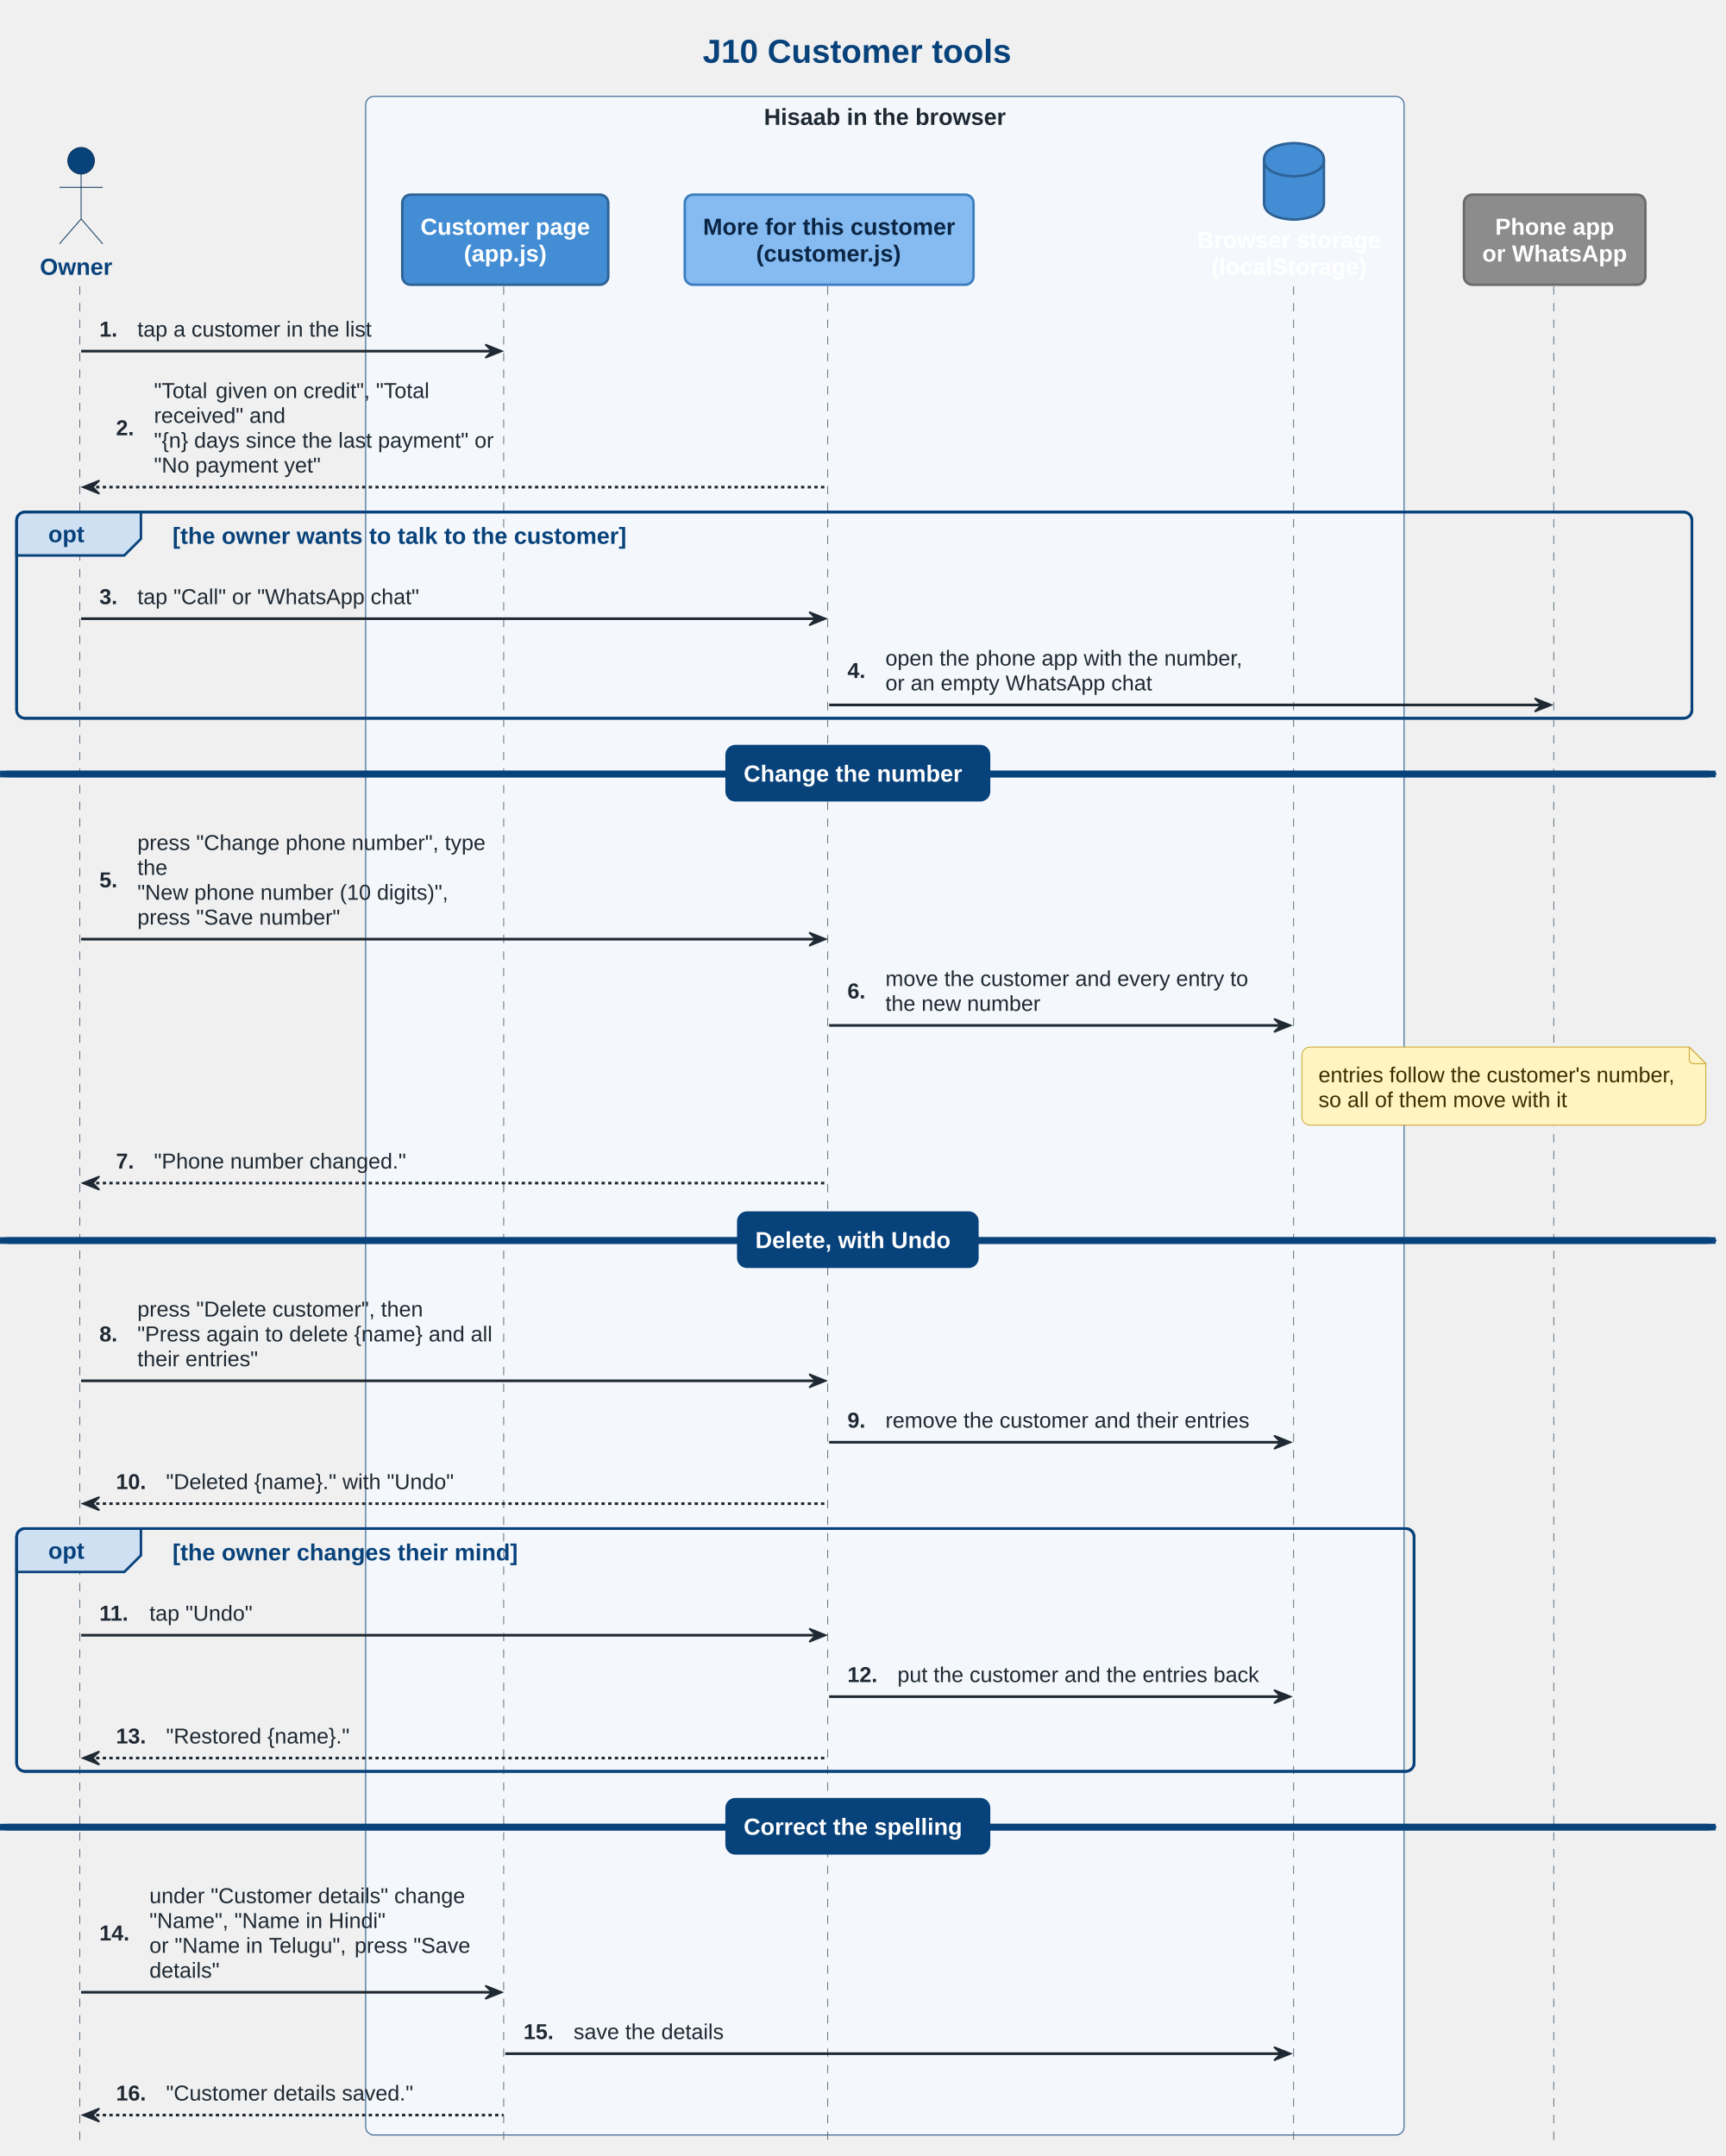
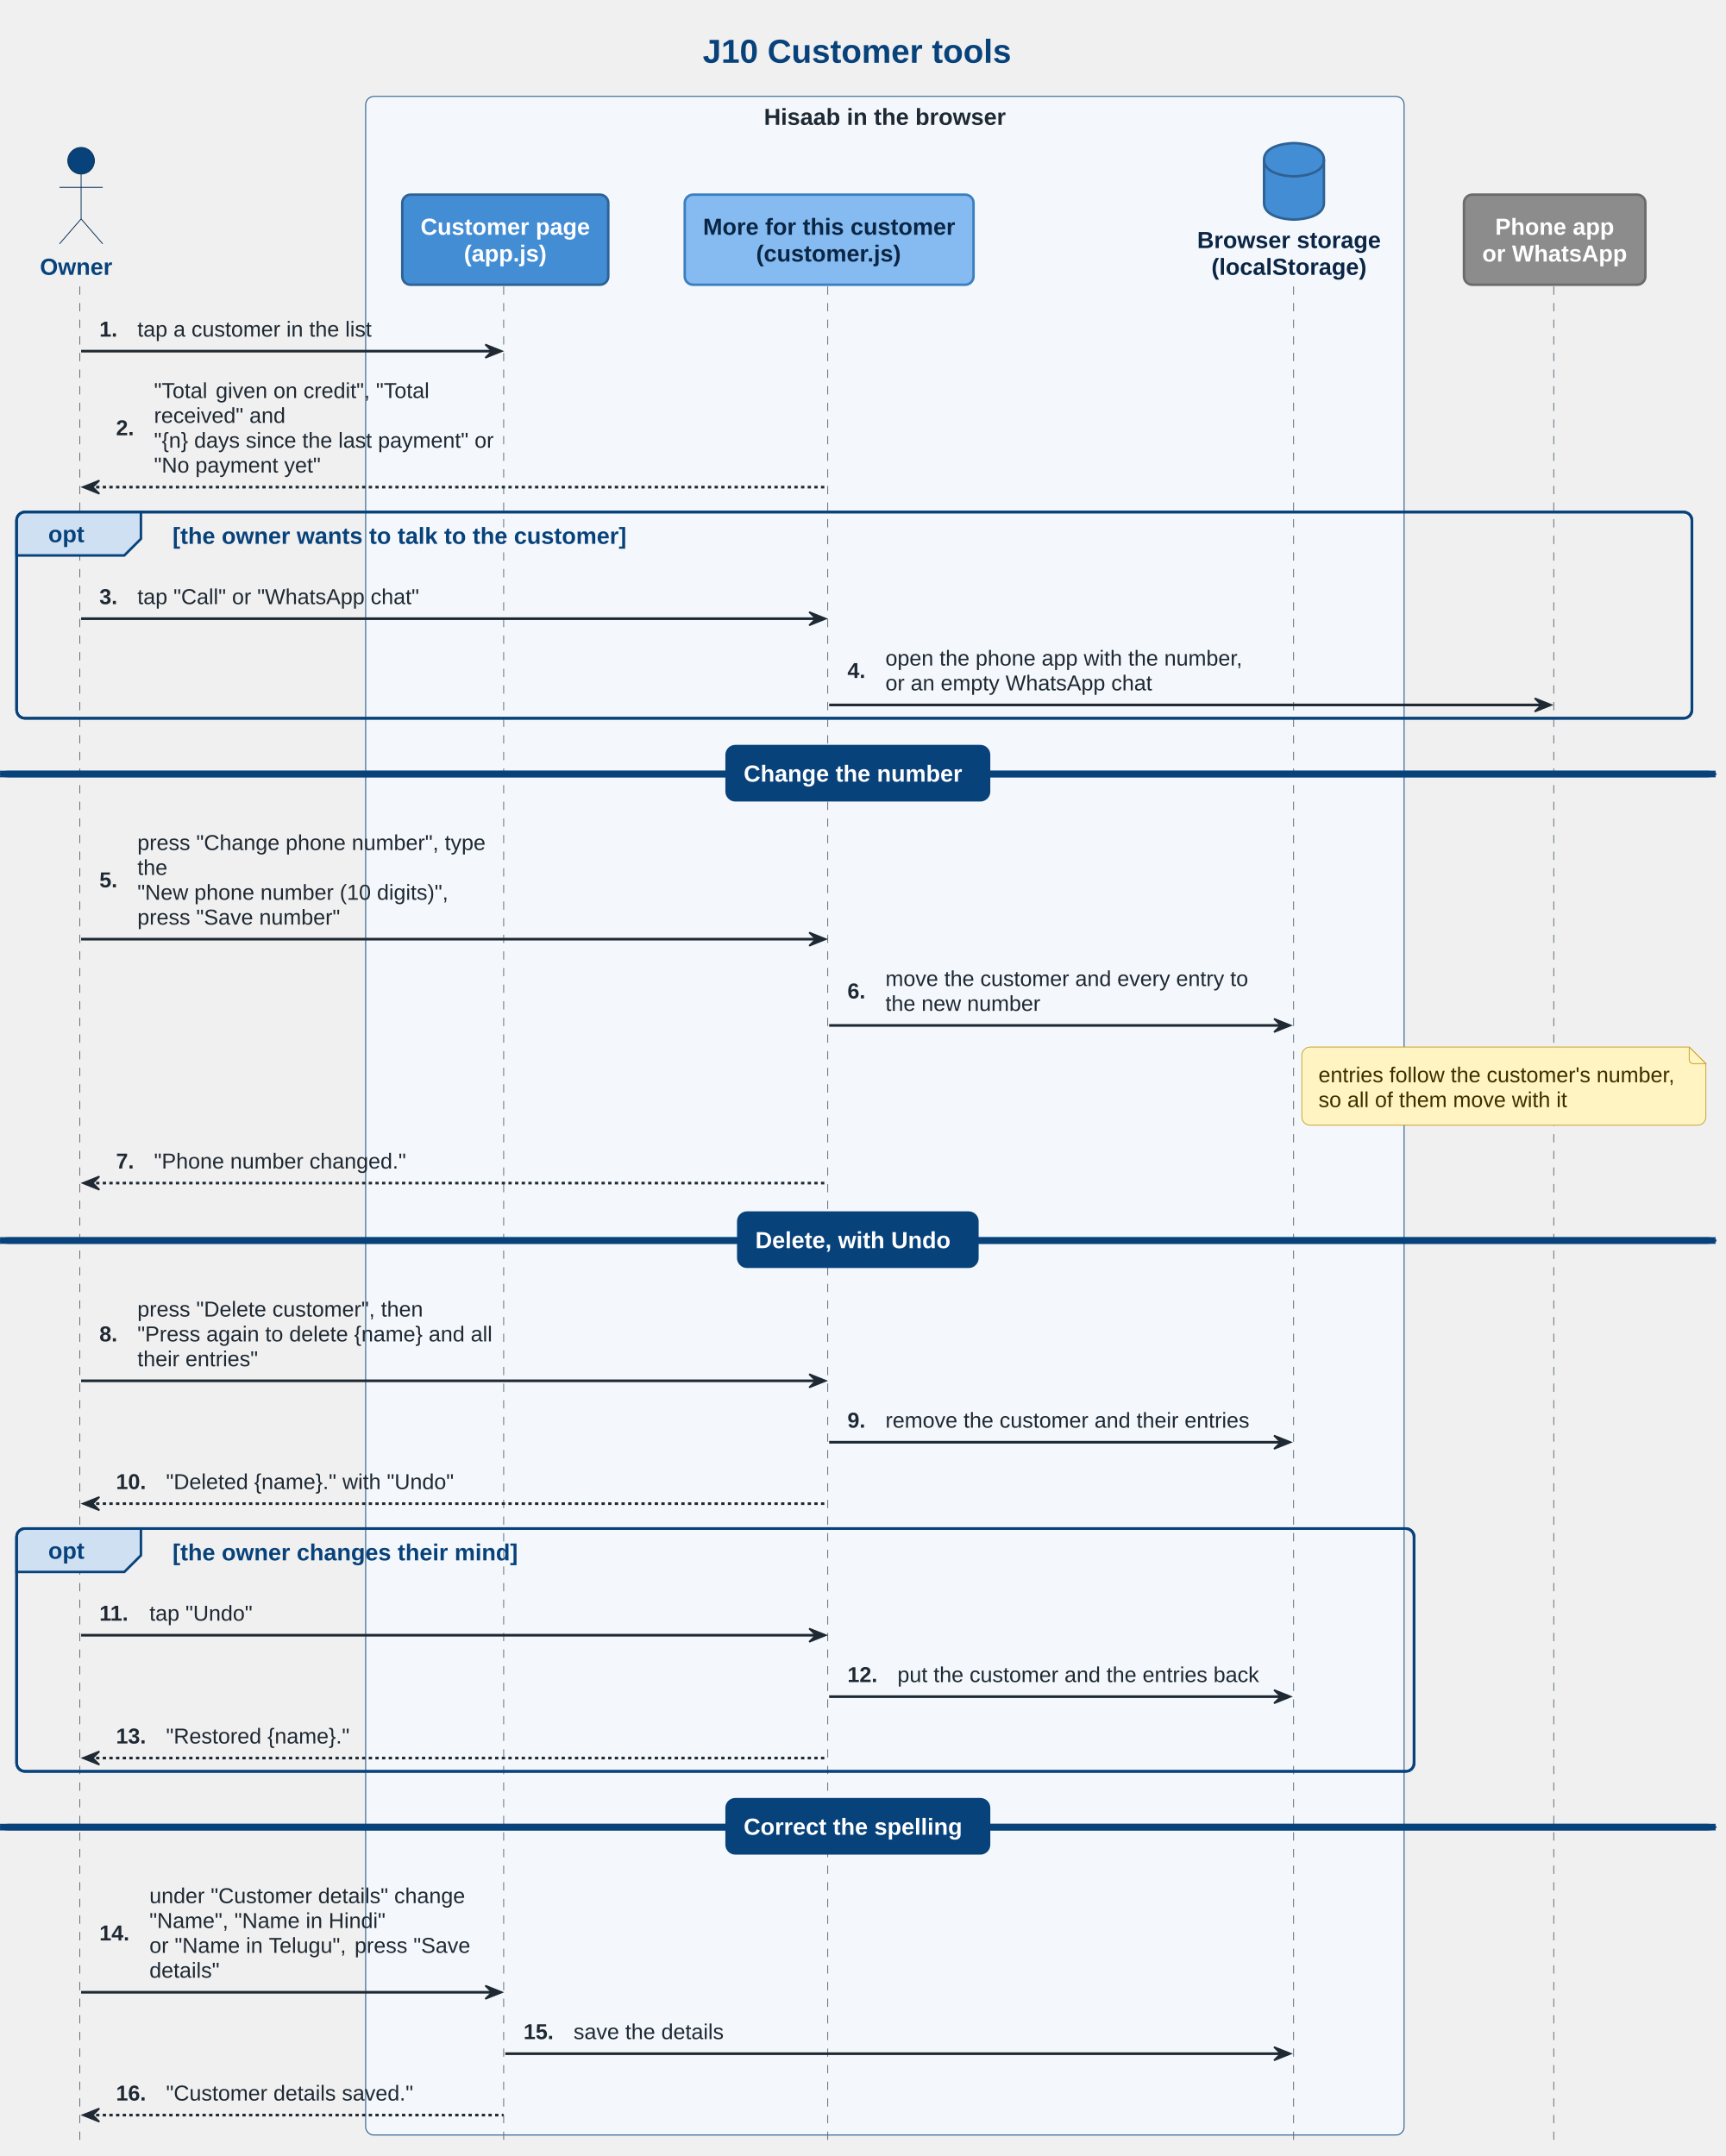
<svg xmlns="http://www.w3.org/2000/svg" contentStyleType="text/css" height="1297px" preserveAspectRatio="none" style="width:1038px;height:1297px;background:#FFFFFF;" version="1.1" viewBox="0 0 1038 1297" width="1038px" zoomAndPan="magnify">
  <defs />
  <g>
    <text fill="#08427B" font-family="Arial" font-size="20" font-weight="bold" lengthAdjust="spacing" textLength="185.606" x="422.65" y="37.76">J10 Customer tools</text>
    <rect fill="#F4F8FC" height="1226.397" rx="5" ry="5" style="stroke:#08427B;stroke-width:0.5;" width="624.583" x="219.938" y="57.998" />
    <text fill="#1F2933" font-family="Arial" font-size="14" font-weight="bold" lengthAdjust="spacing" textLength="145.482" x="459.488" y="75.13">Hisaab in the browser</text>
    <rect fill="none" height="124.043" rx="5" ry="5" style="stroke:#08427B;stroke-width:1.6;" width="1007.625" x="10" y="308.038" />
    <rect fill="none" height="146.043" rx="5" ry="5" style="stroke:#08427B;stroke-width:1.6;" width="840.521" x="10" y="919.561" />
    <line style="stroke:#5B6B7A;stroke-width:0.5;stroke-dasharray:5.0,5.0;" x1="48" x2="48" y1="172.294" y2="1290.395" />
    <line style="stroke:#5B6B7A;stroke-width:0.5;stroke-dasharray:5.0,5.0;" x1="302.938" x2="302.938" y1="172.294" y2="1290.395" />
    <line style="stroke:#5B6B7A;stroke-width:0.5;stroke-dasharray:5.0,5.0;" x1="497.848" x2="497.848" y1="172.294" y2="1290.395" />
    <line style="stroke:#5B6B7A;stroke-width:0.5;stroke-dasharray:5.0,5.0;" x1="778.039" x2="778.039" y1="172.294" y2="1290.395" />
    <line style="stroke:#5B6B7A;stroke-width:0.5;stroke-dasharray:5.0,5.0;" x1="934.521" x2="934.521" y1="172.294" y2="1290.395" />
    <text fill="#08427B" font-family="Arial" font-size="14" font-weight="bold" lengthAdjust="spacing" textLength="43.565" x="24" y="165.327">Owner</text>
    <ellipse cx="48.783" cy="96.695" fill="#08427B" rx="8" ry="8" style="stroke:#052E56;stroke-width:0.5;" />
    <path d="M48.783,104.695 L48.783,131.695 M35.783,112.695 L61.783,112.695 M48.783,131.695 L35.783,146.695 M48.783,131.695 L61.783,146.695 " fill="none" style="stroke:#052E56;stroke-width:0.5;" />
    <rect fill="#438DD5" height="54.197" rx="5" ry="5" style="stroke:#2E6295;stroke-width:1.5;" width="123.91" x="241.938" y="117.097" />
    <text fill="#FFFFFF" font-family="Arial" font-size="14" font-weight="bold" lengthAdjust="spacing" textLength="101.91" x="252.938" y="141.228">Customer page</text>
    <text fill="#FFFFFF" font-family="Arial" font-size="14" font-weight="bold" lengthAdjust="spacing" textLength="49.779" x="279.003" y="157.327">(app.js)</text>
    <rect fill="#85BBF0" height="54.197" rx="5" ry="5" style="stroke:#3C7FC0;stroke-width:1.5;" width="173.69" x="411.848" y="117.097" />
    <text fill="#0B2545" font-family="Arial" font-size="14" font-weight="bold" lengthAdjust="spacing" textLength="151.69" x="422.848" y="141.228">More for this customer</text>
    <text fill="#0B2545" font-family="Arial" font-size="14" font-weight="bold" lengthAdjust="spacing" textLength="87.91" x="454.738" y="157.327">(customer.js)</text>
-     <text fill="#FFFFFF" font-family="Arial" font-size="14" font-weight="bold" lengthAdjust="spacing" textLength="110.482" x="720.039" y="149.228">Browser storage</text>
-     <text fill="#FFFFFF" font-family="Arial" font-size="14" font-weight="bold" lengthAdjust="spacing" textLength="93.352" x="728.604" y="165.327">(localStorage)</text>
+     <text fill="#0B2545" font-family="Arial" font-size="14" font-weight="bold" lengthAdjust="spacing" textLength="110.482" x="720.039" y="149.228">Browser storage</text>
+     <text fill="#0B2545" font-family="Arial" font-size="14" font-weight="bold" lengthAdjust="spacing" textLength="93.352" x="728.604" y="165.327">(localStorage)</text>
    <path d="M760.28,96.097 C760.28,86.097 778.28,86.097 778.28,86.097 C778.28,86.097 796.28,86.097 796.28,96.097 L796.28,122.097 C796.28,132.097 778.28,132.097 778.28,132.097 C778.28,132.097 760.28,132.097 760.28,122.097 L760.28,96.097 " fill="#438DD5" style="stroke:#2E6295;stroke-width:1.5;" />
    <path d="M760.28,96.097 C760.28,106.097 778.28,106.097 778.28,106.097 C778.28,106.097 796.28,106.097 796.28,96.097 " fill="none" style="stroke:#2E6295;stroke-width:1.5;" />
    <rect fill="#8C8C8C" height="54.197" rx="5" ry="5" style="stroke:#6B6B6B;stroke-width:1.5;" width="109.103" x="880.521" y="117.097" />
    <text fill="#FFFFFF" font-family="Arial" font-size="14" font-weight="bold" lengthAdjust="spacing" textLength="71.559" x="899.293" y="141.228">Phone app</text>
    <text fill="#FFFFFF" font-family="Arial" font-size="14" font-weight="bold" lengthAdjust="spacing" textLength="87.103" x="891.521" y="157.327">or WhatsApp</text>
    <polygon fill="#1F2933" points="291.893,207.243,301.893,211.243,291.893,215.243,295.893,211.243" style="stroke:#1F2933;stroke-width:1.0;" />
    <line style="stroke:#1F2933;stroke-width:1.6;" x1="48.783" x2="297.893" y1="211.243" y2="211.243" />
    <text fill="#1F2933" font-family="Arial" font-size="13" font-weight="bold" lengthAdjust="spacing" textLength="10.842" x="59.783" y="202.488">1.</text>
    <text fill="#1F2933" font-family="Arial" font-size="13" lengthAdjust="spacing" textLength="18.072" x="82.624" y="202.488">tap</text>
    <text fill="#1F2933" font-family="Arial" font-size="13" lengthAdjust="spacing" textLength="3.612" x="100.696" y="202.488"> </text>
    <text fill="#1F2933" font-family="Arial" font-size="13" lengthAdjust="spacing" textLength="7.23" x="104.308" y="202.488">a</text>
    <text fill="#1F2933" font-family="Arial" font-size="13" lengthAdjust="spacing" textLength="3.612" x="111.538" y="202.488"> </text>
    <text fill="#1F2933" font-family="Arial" font-size="13" lengthAdjust="spacing" textLength="53.46" x="115.15" y="202.488">customer</text>
    <text fill="#1F2933" font-family="Arial" font-size="13" lengthAdjust="spacing" textLength="3.612" x="168.61" y="202.488"> </text>
    <text fill="#1F2933" font-family="Arial" font-size="13" lengthAdjust="spacing" textLength="10.118" x="172.222" y="202.488">in</text>
    <text fill="#1F2933" font-family="Arial" font-size="13" lengthAdjust="spacing" textLength="3.612" x="182.34" y="202.488"> </text>
    <text fill="#1F2933" font-family="Arial" font-size="13" lengthAdjust="spacing" textLength="18.072" x="185.952" y="202.488">the</text>
    <text fill="#1F2933" font-family="Arial" font-size="13" lengthAdjust="spacing" textLength="3.612" x="204.023" y="202.488"> </text>
    <text fill="#1F2933" font-family="Arial" font-size="13" lengthAdjust="spacing" textLength="15.888" x="207.635" y="202.488">list</text>
    <polygon fill="#1F2933" points="59.783,289.038,49.783,293.038,59.783,297.038,55.783,293.038" style="stroke:#1F2933;stroke-width:1.0;" />
    <line style="stroke:#1F2933;stroke-width:1.6;stroke-dasharray:2.0,2.0;" x1="53.783" x2="497.693" y1="293.038" y2="293.038" />
    <text fill="#1F2933" font-family="Arial" font-size="13" font-weight="bold" lengthAdjust="spacing" textLength="10.842" x="69.783" y="261.86">2.</text>
    <text fill="#1F2933" font-family="Arial" font-size="13" lengthAdjust="spacing" textLength="33.516" x="92.624" y="239.436">"Total</text>
    <text fill="#1F2933" font-family="Arial" font-size="13" lengthAdjust="spacing" textLength="3.612" x="126.14" y="239.436"> </text>
    <text fill="#1F2933" font-family="Arial" font-size="13" lengthAdjust="spacing" textLength="31.078" x="129.752" y="239.436">given</text>
    <text fill="#1F2933" font-family="Arial" font-size="13" lengthAdjust="spacing" textLength="3.612" x="160.83" y="239.436"> </text>
    <text fill="#1F2933" font-family="Arial" font-size="13" lengthAdjust="spacing" textLength="14.46" x="164.442" y="239.436">on</text>
    <text fill="#1F2933" font-family="Arial" font-size="13" lengthAdjust="spacing" textLength="3.612" x="178.902" y="239.436"> </text>
    <text fill="#1F2933" font-family="Arial" font-size="13" lengthAdjust="spacing" textLength="40.016" x="182.514" y="239.436">credit",</text>
    <text fill="#1F2933" font-family="Arial" font-size="13" lengthAdjust="spacing" textLength="3.612" x="222.529" y="239.436"> </text>
    <text fill="#1F2933" font-family="Arial" font-size="13" lengthAdjust="spacing" textLength="33.516" x="226.141" y="239.436">"Total</text>
    <text fill="#1F2933" font-family="Arial" font-size="13" lengthAdjust="spacing" textLength="53.752" x="92.624" y="254.385">received"</text>
    <text fill="#1F2933" font-family="Arial" font-size="13" lengthAdjust="spacing" textLength="3.612" x="146.376" y="254.385"> </text>
    <text fill="#1F2933" font-family="Arial" font-size="13" lengthAdjust="spacing" textLength="21.69" x="149.988" y="254.385">and</text>
    <text fill="#1F2933" font-family="Arial" font-size="13" lengthAdjust="spacing" textLength="20.528" x="92.624" y="269.334">"{n}</text>
    <text fill="#1F2933" font-family="Arial" font-size="13" lengthAdjust="spacing" textLength="3.612" x="113.153" y="269.334"> </text>
    <text fill="#1F2933" font-family="Arial" font-size="13" lengthAdjust="spacing" textLength="27.46" x="116.765" y="269.334">days</text>
    <text fill="#1F2933" font-family="Arial" font-size="13" lengthAdjust="spacing" textLength="3.612" x="144.225" y="269.334"> </text>
    <text fill="#1F2933" font-family="Arial" font-size="13" lengthAdjust="spacing" textLength="30.348" x="147.836" y="269.334">since</text>
    <text fill="#1F2933" font-family="Arial" font-size="13" lengthAdjust="spacing" textLength="3.612" x="178.185" y="269.334"> </text>
    <text fill="#1F2933" font-family="Arial" font-size="13" lengthAdjust="spacing" textLength="18.072" x="181.796" y="269.334">the</text>
    <text fill="#1F2933" font-family="Arial" font-size="13" lengthAdjust="spacing" textLength="3.612" x="199.868" y="269.334"> </text>
    <text fill="#1F2933" font-family="Arial" font-size="13" lengthAdjust="spacing" textLength="20.23" x="203.48" y="269.334">last</text>
    <text fill="#1F2933" font-family="Arial" font-size="13" lengthAdjust="spacing" textLength="3.612" x="223.71" y="269.334"> </text>
    <text fill="#1F2933" font-family="Arial" font-size="13" lengthAdjust="spacing" textLength="54.476" x="227.322" y="269.334">payment"</text>
    <text fill="#1F2933" font-family="Arial" font-size="13" lengthAdjust="spacing" textLength="3.612" x="281.797" y="269.334"> </text>
    <text fill="#1F2933" font-family="Arial" font-size="13" lengthAdjust="spacing" textLength="11.559" x="285.409" y="269.334">or</text>
    <text fill="#1F2933" font-family="Arial" font-size="13" lengthAdjust="spacing" textLength="21.233" x="92.624" y="284.283">"No</text>
    <text fill="#1F2933" font-family="Arial" font-size="13" lengthAdjust="spacing" textLength="3.612" x="113.857" y="284.283"> </text>
    <text fill="#1F2933" font-family="Arial" font-size="13" lengthAdjust="spacing" textLength="49.861" x="117.469" y="284.283">payment</text>
    <text fill="#1F2933" font-family="Arial" font-size="13" lengthAdjust="spacing" textLength="3.612" x="167.33" y="284.283"> </text>
    <text fill="#1F2933" font-family="Arial" font-size="13" lengthAdjust="spacing" textLength="21.956" x="170.942" y="284.283">yet"</text>
    <path d="M15,308.038 L84.766,308.038 L84.766,324.136 L74.766,334.136 L10,334.136 L10,313.038 A5,5 0 0 1 15,308.038 " fill="#CFE0F3" style="stroke:#08427B;stroke-width:1.5;" />
    <rect fill="none" height="124.043" rx="5" ry="5" style="stroke:#08427B;stroke-width:1.6;" width="1007.625" x="10" y="308.038" />
    <text fill="#08427B" font-family="Arial" font-size="14" font-weight="bold" lengthAdjust="spacing" textLength="21.766" x="29" y="326.169">opt</text>
    <text fill="#08427B" font-family="Arial" font-size="14" font-weight="bold" lengthAdjust="spacing" textLength="273.027" x="103.766" y="327.169">[the owner wants to talk to the customer]</text>
    <polygon fill="#1F2933" points="486.693,368.184,496.693,372.184,486.693,376.184,490.693,372.184" style="stroke:#1F2933;stroke-width:1.0;" />
    <line style="stroke:#1F2933;stroke-width:1.6;" x1="48.783" x2="492.693" y1="372.184" y2="372.184" />
    <text fill="#1F2933" font-family="Arial" font-size="13" font-weight="bold" lengthAdjust="spacing" textLength="10.842" x="59.783" y="363.429">3.</text>
    <text fill="#1F2933" font-family="Arial" font-size="13" lengthAdjust="spacing" textLength="18.072" x="82.624" y="363.429">tap</text>
    <text fill="#1F2933" font-family="Arial" font-size="13" lengthAdjust="spacing" textLength="3.612" x="100.696" y="363.429"> </text>
    <text fill="#1F2933" font-family="Arial" font-size="13" lengthAdjust="spacing" textLength="31.624" x="104.308" y="363.429">"Call"</text>
    <text fill="#1F2933" font-family="Arial" font-size="13" lengthAdjust="spacing" textLength="3.612" x="135.932" y="363.429"> </text>
    <text fill="#1F2933" font-family="Arial" font-size="13" lengthAdjust="spacing" textLength="11.559" x="139.544" y="363.429">or</text>
    <text fill="#1F2933" font-family="Arial" font-size="13" lengthAdjust="spacing" textLength="3.612" x="151.103" y="363.429"> </text>
    <text fill="#1F2933" font-family="Arial" font-size="13" lengthAdjust="spacing" textLength="64.587" x="154.715" y="363.429">"WhatsApp</text>
    <text fill="#1F2933" font-family="Arial" font-size="13" lengthAdjust="spacing" textLength="3.612" x="219.302" y="363.429"> </text>
    <text fill="#1F2933" font-family="Arial" font-size="13" lengthAdjust="spacing" textLength="29.186" x="222.914" y="363.429">chat"</text>
    <polygon fill="#1F2933" points="923.073,420.081,933.073,424.081,923.073,428.081,927.073,424.081" style="stroke:#1F2933;stroke-width:1.0;" />
    <line style="stroke:#1F2933;stroke-width:1.6;" x1="498.693" x2="929.073" y1="424.081" y2="424.081" />
    <text fill="#1F2933" font-family="Arial" font-size="13" font-weight="bold" lengthAdjust="spacing" textLength="10.842" x="509.693" y="407.852">4.</text>
    <text fill="#1F2933" font-family="Arial" font-size="13" lengthAdjust="spacing" textLength="28.92" x="532.535" y="400.377">open</text>
    <text fill="#1F2933" font-family="Arial" font-size="13" lengthAdjust="spacing" textLength="3.612" x="561.455" y="400.377"> </text>
    <text fill="#1F2933" font-family="Arial" font-size="13" lengthAdjust="spacing" textLength="18.072" x="565.066" y="400.377">the</text>
    <text fill="#1F2933" font-family="Arial" font-size="13" lengthAdjust="spacing" textLength="3.612" x="583.138" y="400.377"> </text>
    <text fill="#1F2933" font-family="Arial" font-size="13" lengthAdjust="spacing" textLength="36.15" x="586.75" y="400.377">phone</text>
    <text fill="#1F2933" font-family="Arial" font-size="13" lengthAdjust="spacing" textLength="3.612" x="622.9" y="400.377"> </text>
    <text fill="#1F2933" font-family="Arial" font-size="13" lengthAdjust="spacing" textLength="21.69" x="626.512" y="400.377">app</text>
    <text fill="#1F2933" font-family="Arial" font-size="13" lengthAdjust="spacing" textLength="3.612" x="648.202" y="400.377"> </text>
    <text fill="#1F2933" font-family="Arial" font-size="13" lengthAdjust="spacing" textLength="23.118" x="651.813" y="400.377">with</text>
    <text fill="#1F2933" font-family="Arial" font-size="13" lengthAdjust="spacing" textLength="3.612" x="674.932" y="400.377"> </text>
    <text fill="#1F2933" font-family="Arial" font-size="13" lengthAdjust="spacing" textLength="18.072" x="678.543" y="400.377">the</text>
    <text fill="#1F2933" font-family="Arial" font-size="13" lengthAdjust="spacing" textLength="3.612" x="696.615" y="400.377"> </text>
    <text fill="#1F2933" font-family="Arial" font-size="13" lengthAdjust="spacing" textLength="47.69" x="700.227" y="400.377">number,</text>
    <text fill="#1F2933" font-family="Arial" font-size="13" lengthAdjust="spacing" textLength="11.559" x="532.535" y="415.326">or</text>
    <text fill="#1F2933" font-family="Arial" font-size="13" lengthAdjust="spacing" textLength="3.612" x="544.094" y="415.326"> </text>
    <text fill="#1F2933" font-family="Arial" font-size="13" lengthAdjust="spacing" textLength="14.46" x="547.706" y="415.326">an</text>
    <text fill="#1F2933" font-family="Arial" font-size="13" lengthAdjust="spacing" textLength="3.612" x="562.165" y="415.326"> </text>
    <text fill="#1F2933" font-family="Arial" font-size="13" lengthAdjust="spacing" textLength="35.401" x="565.777" y="415.326">empty</text>
    <text fill="#1F2933" font-family="Arial" font-size="13" lengthAdjust="spacing" textLength="3.612" x="601.178" y="415.326"> </text>
    <text fill="#1F2933" font-family="Arial" font-size="13" lengthAdjust="spacing" textLength="59.973" x="604.79" y="415.326">WhatsApp</text>
    <text fill="#1F2933" font-family="Arial" font-size="13" lengthAdjust="spacing" textLength="3.612" x="664.763" y="415.326"> </text>
    <text fill="#1F2933" font-family="Arial" font-size="13" lengthAdjust="spacing" textLength="24.572" x="668.375" y="415.326">chat</text>
    <rect fill="#08427B" height="3" rx="5" ry="5" style="stroke:#08427B;stroke-width:1.0;" width="1031.906" x="0" y="464.13" />
    <line style="stroke:#08427B;stroke-width:1.0;" x1="0" x2="1031.906" y1="464.13" y2="464.13" />
    <line style="stroke:#08427B;stroke-width:1.0;" x1="0" x2="1031.906" y1="467.13" y2="467.13" />
    <rect fill="#08427B" height="32.099" rx="5" ry="5" style="stroke:#08427B;stroke-width:2.0;" width="157.345" x="437.281" y="449.081" />
    <text fill="#FFFFFF" font-family="Arial" font-size="14" font-weight="bold" lengthAdjust="spacing" textLength="131.455" x="447.281" y="470.213">Change the number</text>
    <polygon fill="#1F2933" points="486.693,560.975,496.693,564.975,486.693,568.975,490.693,564.975" style="stroke:#1F2933;stroke-width:1.0;" />
    <line style="stroke:#1F2933;stroke-width:1.6;" x1="48.783" x2="492.693" y1="564.975" y2="564.975" />
    <text fill="#1F2933" font-family="Arial" font-size="13" font-weight="bold" lengthAdjust="spacing" textLength="10.842" x="59.783" y="533.797">5.</text>
    <text fill="#1F2933" font-family="Arial" font-size="13" lengthAdjust="spacing" textLength="31.789" x="82.624" y="511.373">press</text>
    <text fill="#1F2933" font-family="Arial" font-size="13" lengthAdjust="spacing" textLength="3.612" x="114.414" y="511.373"> </text>
    <text fill="#1F2933" font-family="Arial" font-size="13" lengthAdjust="spacing" textLength="50.153" x="118.025" y="511.373">"Change</text>
    <text fill="#1F2933" font-family="Arial" font-size="13" lengthAdjust="spacing" textLength="3.612" x="168.178" y="511.373"> </text>
    <text fill="#1F2933" font-family="Arial" font-size="13" lengthAdjust="spacing" textLength="36.15" x="171.79" y="511.373">phone</text>
    <text fill="#1F2933" font-family="Arial" font-size="13" lengthAdjust="spacing" textLength="3.612" x="207.94" y="511.373"> </text>
    <text fill="#1F2933" font-family="Arial" font-size="13" lengthAdjust="spacing" textLength="52.305" x="211.552" y="511.373">number",</text>
    <text fill="#1F2933" font-family="Arial" font-size="13" lengthAdjust="spacing" textLength="3.612" x="263.856" y="511.373"> </text>
    <text fill="#1F2933" font-family="Arial" font-size="13" lengthAdjust="spacing" textLength="24.572" x="267.468" y="511.373">type</text>
    <text fill="#1F2933" font-family="Arial" font-size="13" lengthAdjust="spacing" textLength="18.072" x="82.624" y="526.322">the</text>
    <text fill="#1F2933" font-family="Arial" font-size="13" lengthAdjust="spacing" textLength="30.621" x="82.624" y="541.271">"New</text>
    <text fill="#1F2933" font-family="Arial" font-size="13" lengthAdjust="spacing" textLength="3.612" x="113.246" y="541.271"> </text>
    <text fill="#1F2933" font-family="Arial" font-size="13" lengthAdjust="spacing" textLength="36.15" x="116.857" y="541.271">phone</text>
    <text fill="#1F2933" font-family="Arial" font-size="13" lengthAdjust="spacing" textLength="3.612" x="153.007" y="541.271"> </text>
    <text fill="#1F2933" font-family="Arial" font-size="13" lengthAdjust="spacing" textLength="44.078" x="156.619" y="541.271">number</text>
    <text fill="#1F2933" font-family="Arial" font-size="13" lengthAdjust="spacing" textLength="3.612" x="200.697" y="541.271"> </text>
    <text fill="#1F2933" font-family="Arial" font-size="13" lengthAdjust="spacing" textLength="18.789" x="204.309" y="541.271">(10</text>
    <text fill="#1F2933" font-family="Arial" font-size="13" lengthAdjust="spacing" textLength="3.612" x="223.098" y="541.271"> </text>
    <text fill="#1F2933" font-family="Arial" font-size="13" lengthAdjust="spacing" textLength="42.904" x="226.71" y="541.271">digits)",</text>
    <text fill="#1F2933" font-family="Arial" font-size="13" lengthAdjust="spacing" textLength="31.789" x="82.624" y="556.22">press</text>
    <text fill="#1F2933" font-family="Arial" font-size="13" lengthAdjust="spacing" textLength="3.612" x="114.414" y="556.22"> </text>
    <text fill="#1F2933" font-family="Arial" font-size="13" lengthAdjust="spacing" textLength="34.246" x="118.025" y="556.22">"Save</text>
    <text fill="#1F2933" font-family="Arial" font-size="13" lengthAdjust="spacing" textLength="3.612" x="152.271" y="556.22"> </text>
    <text fill="#1F2933" font-family="Arial" font-size="13" lengthAdjust="spacing" textLength="48.693" x="155.883" y="556.22">number"</text>
    <polygon fill="#1F2933" points="766.28,612.872,776.28,616.872,766.28,620.872,770.28,616.872" style="stroke:#1F2933;stroke-width:1.0;" />
    <line style="stroke:#1F2933;stroke-width:1.6;" x1="498.693" x2="772.28" y1="616.872" y2="616.872" />
    <text fill="#1F2933" font-family="Arial" font-size="13" font-weight="bold" lengthAdjust="spacing" textLength="10.842" x="509.693" y="600.643">6.</text>
    <text fill="#1F2933" font-family="Arial" font-size="13" lengthAdjust="spacing" textLength="31.789" x="532.535" y="593.168">move</text>
    <text fill="#1F2933" font-family="Arial" font-size="13" lengthAdjust="spacing" textLength="3.612" x="564.324" y="593.168"> </text>
    <text fill="#1F2933" font-family="Arial" font-size="13" lengthAdjust="spacing" textLength="18.072" x="567.936" y="593.168">the</text>
    <text fill="#1F2933" font-family="Arial" font-size="13" lengthAdjust="spacing" textLength="3.612" x="586.007" y="593.168"> </text>
    <text fill="#1F2933" font-family="Arial" font-size="13" lengthAdjust="spacing" textLength="53.46" x="589.619" y="593.168">customer</text>
    <text fill="#1F2933" font-family="Arial" font-size="13" lengthAdjust="spacing" textLength="3.612" x="643.079" y="593.168"> </text>
    <text fill="#1F2933" font-family="Arial" font-size="13" lengthAdjust="spacing" textLength="21.69" x="646.691" y="593.168">and</text>
    <text fill="#1F2933" font-family="Arial" font-size="13" lengthAdjust="spacing" textLength="3.612" x="668.381" y="593.168"> </text>
    <text fill="#1F2933" font-family="Arial" font-size="13" lengthAdjust="spacing" textLength="31.789" x="671.993" y="593.168">every</text>
    <text fill="#1F2933" font-family="Arial" font-size="13" lengthAdjust="spacing" textLength="3.612" x="703.782" y="593.168"> </text>
    <text fill="#1F2933" font-family="Arial" font-size="13" lengthAdjust="spacing" textLength="28.901" x="707.394" y="593.168">entry</text>
    <text fill="#1F2933" font-family="Arial" font-size="13" lengthAdjust="spacing" textLength="3.612" x="736.294" y="593.168"> </text>
    <text fill="#1F2933" font-family="Arial" font-size="13" lengthAdjust="spacing" textLength="10.842" x="739.906" y="593.168">to</text>
    <text fill="#1F2933" font-family="Arial" font-size="13" lengthAdjust="spacing" textLength="18.072" x="532.535" y="608.117">the</text>
    <text fill="#1F2933" font-family="Arial" font-size="13" lengthAdjust="spacing" textLength="3.612" x="550.606" y="608.117"> </text>
    <text fill="#1F2933" font-family="Arial" font-size="13" lengthAdjust="spacing" textLength="23.848" x="554.218" y="608.117">new</text>
    <text fill="#1F2933" font-family="Arial" font-size="13" lengthAdjust="spacing" textLength="3.612" x="578.066" y="608.117"> </text>
    <text fill="#1F2933" font-family="Arial" font-size="13" lengthAdjust="spacing" textLength="44.078" x="581.678" y="608.117">number</text>
    <path d="M783,634.872 L783,671.872 A5,5 0 0 0 788,676.872 L1021,676.872 A5,5 0 0 0 1026,671.872 L1026,639.872 L1016,629.872 L788,629.872 A5,5 0 0 0 783,634.872 " fill="#FFF4C2" style="stroke:#C9A227;stroke-width:0.5;" />
    <path d="M1016,629.872 L1016,637.372 A2.5,2.5 0 0 0 1018.5,639.872 L1026,639.872 L1016,629.872 " fill="#FFF4C2" style="stroke:#C9A227;stroke-width:0.5;" />
    <text fill="#3D2E00" font-family="Arial" font-size="13" lengthAdjust="spacing" textLength="39.019" x="793" y="651.066">entries</text>
    <text fill="#3D2E00" font-family="Arial" font-size="13" lengthAdjust="spacing" textLength="3.612" x="832.019" y="651.066"> </text>
    <text fill="#3D2E00" font-family="Arial" font-size="13" lengthAdjust="spacing" textLength="33.236" x="835.631" y="651.066">follow</text>
    <text fill="#3D2E00" font-family="Arial" font-size="13" lengthAdjust="spacing" textLength="3.612" x="868.867" y="651.066"> </text>
    <text fill="#3D2E00" font-family="Arial" font-size="13" lengthAdjust="spacing" textLength="18.072" x="872.479" y="651.066">the</text>
    <text fill="#3D2E00" font-family="Arial" font-size="13" lengthAdjust="spacing" textLength="3.612" x="890.551" y="651.066"> </text>
    <text fill="#3D2E00" font-family="Arial" font-size="13" lengthAdjust="spacing" textLength="62.442" x="894.163" y="651.066">customer's</text>
    <text fill="#3D2E00" font-family="Arial" font-size="13" lengthAdjust="spacing" textLength="3.612" x="956.605" y="651.066"> </text>
    <text fill="#3D2E00" font-family="Arial" font-size="13" lengthAdjust="spacing" textLength="47.69" x="960.216" y="651.066">number,</text>
    <text fill="#3D2E00" font-family="Arial" font-size="13" lengthAdjust="spacing" textLength="13.73" x="793" y="666.015">so</text>
    <text fill="#3D2E00" font-family="Arial" font-size="13" lengthAdjust="spacing" textLength="3.612" x="806.73" y="666.015"> </text>
    <text fill="#3D2E00" font-family="Arial" font-size="13" lengthAdjust="spacing" textLength="13.006" x="810.342" y="666.015">all</text>
    <text fill="#3D2E00" font-family="Arial" font-size="13" lengthAdjust="spacing" textLength="3.612" x="823.348" y="666.015"> </text>
    <text fill="#3D2E00" font-family="Arial" font-size="13" lengthAdjust="spacing" textLength="10.842" x="826.96" y="666.015">of</text>
    <text fill="#3D2E00" font-family="Arial" font-size="13" lengthAdjust="spacing" textLength="3.612" x="837.802" y="666.015"> </text>
    <text fill="#3D2E00" font-family="Arial" font-size="13" lengthAdjust="spacing" textLength="28.901" x="841.414" y="666.015">them</text>
    <text fill="#3D2E00" font-family="Arial" font-size="13" lengthAdjust="spacing" textLength="3.612" x="870.314" y="666.015"> </text>
    <text fill="#3D2E00" font-family="Arial" font-size="13" lengthAdjust="spacing" textLength="31.789" x="873.926" y="666.015">move</text>
    <text fill="#3D2E00" font-family="Arial" font-size="13" lengthAdjust="spacing" textLength="3.612" x="905.715" y="666.015"> </text>
    <text fill="#3D2E00" font-family="Arial" font-size="13" lengthAdjust="spacing" textLength="23.118" x="909.327" y="666.015">with</text>
    <text fill="#3D2E00" font-family="Arial" font-size="13" lengthAdjust="spacing" textLength="3.612" x="932.445" y="666.015"> </text>
    <text fill="#3D2E00" font-family="Arial" font-size="13" lengthAdjust="spacing" textLength="6.5" x="936.057" y="666.015">it</text>
    <polygon fill="#1F2933" points="59.783,707.718,49.783,711.718,59.783,715.718,55.783,711.718" style="stroke:#1F2933;stroke-width:1.0;" />
    <line style="stroke:#1F2933;stroke-width:1.6;stroke-dasharray:2.0,2.0;" x1="53.783" x2="497.693" y1="711.718" y2="711.718" />
    <text fill="#1F2933" font-family="Arial" font-size="13" font-weight="bold" lengthAdjust="spacing" textLength="10.842" x="69.783" y="702.963">7.</text>
    <text fill="#1F2933" font-family="Arial" font-size="13" lengthAdjust="spacing" textLength="42.206" x="92.624" y="702.963">"Phone</text>
    <text fill="#1F2933" font-family="Arial" font-size="13" lengthAdjust="spacing" textLength="3.612" x="134.83" y="702.963"> </text>
    <text fill="#1F2933" font-family="Arial" font-size="13" lengthAdjust="spacing" textLength="44.078" x="138.442" y="702.963">number</text>
    <text fill="#1F2933" font-family="Arial" font-size="13" lengthAdjust="spacing" textLength="3.612" x="182.52" y="702.963"> </text>
    <text fill="#1F2933" font-family="Arial" font-size="13" lengthAdjust="spacing" textLength="58.106" x="186.132" y="702.963">changed."</text>
    <rect fill="#08427B" height="3" rx="5" ry="5" style="stroke:#08427B;stroke-width:1.0;" width="1031.906" x="0" y="744.768" />
    <line style="stroke:#08427B;stroke-width:1.0;" x1="0" x2="1031.906" y1="744.768" y2="744.768" />
    <line style="stroke:#08427B;stroke-width:1.0;" x1="0" x2="1031.906" y1="747.768" y2="747.768" />
    <rect fill="#08427B" height="32.099" rx="5" ry="5" style="stroke:#08427B;stroke-width:2.0;" width="143.338" x="444.284" y="729.718" />
    <text fill="#FFFFFF" font-family="Arial" font-size="14" font-weight="bold" lengthAdjust="spacing" textLength="117.448" x="454.284" y="750.85">Delete, with Undo</text>
    <polygon fill="#1F2933" points="486.693,826.663,496.693,830.663,486.693,834.663,490.693,830.663" style="stroke:#1F2933;stroke-width:1.0;" />
    <line style="stroke:#1F2933;stroke-width:1.6;" x1="48.783" x2="492.693" y1="830.663" y2="830.663" />
    <text fill="#1F2933" font-family="Arial" font-size="13" font-weight="bold" lengthAdjust="spacing" textLength="10.842" x="59.783" y="806.96">8.</text>
    <text fill="#1F2933" font-family="Arial" font-size="13" lengthAdjust="spacing" textLength="31.789" x="82.624" y="792.011">press</text>
    <text fill="#1F2933" font-family="Arial" font-size="13" lengthAdjust="spacing" textLength="3.612" x="114.414" y="792.011"> </text>
    <text fill="#1F2933" font-family="Arial" font-size="13" lengthAdjust="spacing" textLength="42.193" x="118.025" y="792.011">"Delete</text>
    <text fill="#1F2933" font-family="Arial" font-size="13" lengthAdjust="spacing" textLength="3.612" x="160.218" y="792.011"> </text>
    <text fill="#1F2933" font-family="Arial" font-size="13" lengthAdjust="spacing" textLength="61.687" x="163.83" y="792.011">customer",</text>
    <text fill="#1F2933" font-family="Arial" font-size="13" lengthAdjust="spacing" textLength="3.612" x="225.517" y="792.011"> </text>
    <text fill="#1F2933" font-family="Arial" font-size="13" lengthAdjust="spacing" textLength="25.302" x="229.128" y="792.011">then</text>
    <text fill="#1F2933" font-family="Arial" font-size="13" lengthAdjust="spacing" textLength="37.845" x="82.624" y="806.96">"Press</text>
    <text fill="#1F2933" font-family="Arial" font-size="13" lengthAdjust="spacing" textLength="3.612" x="120.469" y="806.96"> </text>
    <text fill="#1F2933" font-family="Arial" font-size="13" lengthAdjust="spacing" textLength="31.808" x="124.081" y="806.96">again</text>
    <text fill="#1F2933" font-family="Arial" font-size="13" lengthAdjust="spacing" textLength="3.612" x="155.889" y="806.96"> </text>
    <text fill="#1F2933" font-family="Arial" font-size="13" lengthAdjust="spacing" textLength="10.842" x="159.501" y="806.96">to</text>
    <text fill="#1F2933" font-family="Arial" font-size="13" lengthAdjust="spacing" textLength="3.612" x="170.343" y="806.96"> </text>
    <text fill="#1F2933" font-family="Arial" font-size="13" lengthAdjust="spacing" textLength="35.42" x="173.955" y="806.96">delete</text>
    <text fill="#1F2933" font-family="Arial" font-size="13" lengthAdjust="spacing" textLength="3.612" x="209.375" y="806.96"> </text>
    <text fill="#1F2933" font-family="Arial" font-size="13" lengthAdjust="spacing" textLength="41.203" x="212.986" y="806.96">{name}</text>
    <text fill="#1F2933" font-family="Arial" font-size="13" lengthAdjust="spacing" textLength="3.612" x="254.189" y="806.96"> </text>
    <text fill="#1F2933" font-family="Arial" font-size="13" lengthAdjust="spacing" textLength="21.69" x="257.801" y="806.96">and</text>
    <text fill="#1F2933" font-family="Arial" font-size="13" lengthAdjust="spacing" textLength="3.612" x="279.491" y="806.96"> </text>
    <text fill="#1F2933" font-family="Arial" font-size="13" lengthAdjust="spacing" textLength="13.006" x="283.103" y="806.96">all</text>
    <text fill="#1F2933" font-family="Arial" font-size="13" lengthAdjust="spacing" textLength="25.289" x="82.624" y="821.908">their</text>
    <text fill="#1F2933" font-family="Arial" font-size="13" lengthAdjust="spacing" textLength="3.612" x="107.914" y="821.908"> </text>
    <text fill="#1F2933" font-family="Arial" font-size="13" lengthAdjust="spacing" textLength="43.634" x="111.525" y="821.908">entries"</text>
    <polygon fill="#1F2933" points="766.28,863.612,776.28,867.612,766.28,871.612,770.28,867.612" style="stroke:#1F2933;stroke-width:1.0;" />
    <line style="stroke:#1F2933;stroke-width:1.6;" x1="498.693" x2="772.28" y1="867.612" y2="867.612" />
    <text fill="#1F2933" font-family="Arial" font-size="13" font-weight="bold" lengthAdjust="spacing" textLength="10.842" x="509.693" y="858.857">9.</text>
    <text fill="#1F2933" font-family="Arial" font-size="13" lengthAdjust="spacing" textLength="43.348" x="532.535" y="858.857">remove</text>
    <text fill="#1F2933" font-family="Arial" font-size="13" lengthAdjust="spacing" textLength="3.612" x="575.883" y="858.857"> </text>
    <text fill="#1F2933" font-family="Arial" font-size="13" lengthAdjust="spacing" textLength="18.072" x="579.495" y="858.857">the</text>
    <text fill="#1F2933" font-family="Arial" font-size="13" lengthAdjust="spacing" textLength="3.612" x="597.566" y="858.857"> </text>
    <text fill="#1F2933" font-family="Arial" font-size="13" lengthAdjust="spacing" textLength="53.46" x="601.178" y="858.857">customer</text>
    <text fill="#1F2933" font-family="Arial" font-size="13" lengthAdjust="spacing" textLength="3.612" x="654.638" y="858.857"> </text>
    <text fill="#1F2933" font-family="Arial" font-size="13" lengthAdjust="spacing" textLength="21.69" x="658.25" y="858.857">and</text>
    <text fill="#1F2933" font-family="Arial" font-size="13" lengthAdjust="spacing" textLength="3.612" x="679.94" y="858.857"> </text>
    <text fill="#1F2933" font-family="Arial" font-size="13" lengthAdjust="spacing" textLength="25.289" x="683.552" y="858.857">their</text>
    <text fill="#1F2933" font-family="Arial" font-size="13" lengthAdjust="spacing" textLength="3.612" x="708.841" y="858.857"> </text>
    <text fill="#1F2933" font-family="Arial" font-size="13" lengthAdjust="spacing" textLength="39.019" x="712.453" y="858.857">entries</text>
    <polygon fill="#1F2933" points="59.783,900.561,49.783,904.561,59.783,908.561,55.783,904.561" style="stroke:#1F2933;stroke-width:1.0;" />
    <line style="stroke:#1F2933;stroke-width:1.6;stroke-dasharray:2.0,2.0;" x1="53.783" x2="497.693" y1="904.561" y2="904.561" />
    <text fill="#1F2933" font-family="Arial" font-size="13" font-weight="bold" lengthAdjust="spacing" textLength="18.072" x="69.783" y="895.806">10.</text>
    <text fill="#1F2933" font-family="Arial" font-size="13" lengthAdjust="spacing" textLength="49.423" x="99.855" y="895.806">"Deleted</text>
    <text fill="#1F2933" font-family="Arial" font-size="13" lengthAdjust="spacing" textLength="3.612" x="149.277" y="895.806"> </text>
    <text fill="#1F2933" font-family="Arial" font-size="13" lengthAdjust="spacing" textLength="49.429" x="152.889" y="895.806">{name}."</text>
    <text fill="#1F2933" font-family="Arial" font-size="13" lengthAdjust="spacing" textLength="3.612" x="202.318" y="895.806"> </text>
    <text fill="#1F2933" font-family="Arial" font-size="13" lengthAdjust="spacing" textLength="23.118" x="205.93" y="895.806">with</text>
    <text fill="#1F2933" font-family="Arial" font-size="13" lengthAdjust="spacing" textLength="3.612" x="229.048" y="895.806"> </text>
    <text fill="#1F2933" font-family="Arial" font-size="13" lengthAdjust="spacing" textLength="40.308" x="232.66" y="895.806">"Undo"</text>
    <path d="M15,919.561 L84.766,919.561 L84.766,935.659 L74.766,945.659 L10,945.659 L10,924.561 A5,5 0 0 1 15,919.561 " fill="#CFE0F3" style="stroke:#08427B;stroke-width:1.5;" />
    <rect fill="none" height="146.043" rx="5" ry="5" style="stroke:#08427B;stroke-width:1.6;" width="840.521" x="10" y="919.561" />
    <text fill="#08427B" font-family="Arial" font-size="14" font-weight="bold" lengthAdjust="spacing" textLength="21.766" x="29" y="937.692">opt</text>
    <text fill="#08427B" font-family="Arial" font-size="14" font-weight="bold" lengthAdjust="spacing" textLength="207.69" x="103.766" y="938.692">[the owner changes their mind]</text>
    <polygon fill="#1F2933" points="486.693,979.707,496.693,983.707,486.693,987.707,490.693,983.707" style="stroke:#1F2933;stroke-width:1.0;" />
    <line style="stroke:#1F2933;stroke-width:1.6;" x1="48.783" x2="492.693" y1="983.707" y2="983.707" />
    <text fill="#1F2933" font-family="Arial" font-size="13" font-weight="bold" lengthAdjust="spacing" textLength="18.072" x="59.783" y="974.952">11.</text>
    <text fill="#1F2933" font-family="Arial" font-size="13" lengthAdjust="spacing" textLength="18.072" x="89.855" y="974.952">tap</text>
    <text fill="#1F2933" font-family="Arial" font-size="13" lengthAdjust="spacing" textLength="3.612" x="107.926" y="974.952"> </text>
    <text fill="#1F2933" font-family="Arial" font-size="13" lengthAdjust="spacing" textLength="40.308" x="111.538" y="974.952">"Undo"</text>
    <polygon fill="#1F2933" points="766.28,1016.655,776.28,1020.655,766.28,1024.655,770.28,1020.655" style="stroke:#1F2933;stroke-width:1.0;" />
    <line style="stroke:#1F2933;stroke-width:1.6;" x1="498.693" x2="772.28" y1="1020.655" y2="1020.655" />
    <text fill="#1F2933" font-family="Arial" font-size="13" font-weight="bold" lengthAdjust="spacing" textLength="18.072" x="509.693" y="1011.9">12.</text>
    <text fill="#1F2933" font-family="Arial" font-size="13" lengthAdjust="spacing" textLength="18.072" x="539.765" y="1011.9">put</text>
    <text fill="#1F2933" font-family="Arial" font-size="13" lengthAdjust="spacing" textLength="3.612" x="557.836" y="1011.9"> </text>
    <text fill="#1F2933" font-family="Arial" font-size="13" lengthAdjust="spacing" textLength="18.072" x="561.448" y="1011.9">the</text>
    <text fill="#1F2933" font-family="Arial" font-size="13" lengthAdjust="spacing" textLength="3.612" x="579.52" y="1011.9"> </text>
    <text fill="#1F2933" font-family="Arial" font-size="13" lengthAdjust="spacing" textLength="53.46" x="583.132" y="1011.9">customer</text>
    <text fill="#1F2933" font-family="Arial" font-size="13" lengthAdjust="spacing" textLength="3.612" x="636.592" y="1011.9"> </text>
    <text fill="#1F2933" font-family="Arial" font-size="13" lengthAdjust="spacing" textLength="21.69" x="640.204" y="1011.9">and</text>
    <text fill="#1F2933" font-family="Arial" font-size="13" lengthAdjust="spacing" textLength="3.612" x="661.894" y="1011.9"> </text>
    <text fill="#1F2933" font-family="Arial" font-size="13" lengthAdjust="spacing" textLength="18.072" x="665.505" y="1011.9">the</text>
    <text fill="#1F2933" font-family="Arial" font-size="13" lengthAdjust="spacing" textLength="3.612" x="683.577" y="1011.9"> </text>
    <text fill="#1F2933" font-family="Arial" font-size="13" lengthAdjust="spacing" textLength="39.019" x="687.189" y="1011.9">entries</text>
    <text fill="#1F2933" font-family="Arial" font-size="13" lengthAdjust="spacing" textLength="3.612" x="726.208" y="1011.9"> </text>
    <text fill="#1F2933" font-family="Arial" font-size="13" lengthAdjust="spacing" textLength="27.46" x="729.82" y="1011.9">back</text>
    <polygon fill="#1F2933" points="59.783,1053.604,49.783,1057.604,59.783,1061.604,55.783,1057.604" style="stroke:#1F2933;stroke-width:1.0;" />
    <line style="stroke:#1F2933;stroke-width:1.6;stroke-dasharray:2.0,2.0;" x1="53.783" x2="497.693" y1="1057.604" y2="1057.604" />
    <text fill="#1F2933" font-family="Arial" font-size="13" font-weight="bold" lengthAdjust="spacing" textLength="18.072" x="69.783" y="1048.849">13.</text>
    <text fill="#1F2933" font-family="Arial" font-size="13" lengthAdjust="spacing" textLength="57.364" x="99.855" y="1048.849">"Restored</text>
    <text fill="#1F2933" font-family="Arial" font-size="13" lengthAdjust="spacing" textLength="3.612" x="157.218" y="1048.849"> </text>
    <text fill="#1F2933" font-family="Arial" font-size="13" lengthAdjust="spacing" textLength="49.429" x="160.83" y="1048.849">{name}."</text>
    <rect fill="#08427B" height="3" rx="5" ry="5" style="stroke:#08427B;stroke-width:1.0;" width="1031.906" x="0" y="1097.653" />
    <line style="stroke:#08427B;stroke-width:1.0;" x1="0" x2="1031.906" y1="1097.653" y2="1097.653" />
    <line style="stroke:#08427B;stroke-width:1.0;" x1="0" x2="1031.906" y1="1100.653" y2="1100.653" />
    <rect fill="#08427B" height="32.099" rx="5" ry="5" style="stroke:#08427B;stroke-width:2.0;" width="157.358" x="437.274" y="1082.604" />
    <text fill="#FFFFFF" font-family="Arial" font-size="14" font-weight="bold" lengthAdjust="spacing" textLength="131.469" x="447.274" y="1103.736">Correct the spelling</text>
    <polygon fill="#1F2933" points="291.893,1194.498,301.893,1198.498,291.893,1202.498,295.893,1198.498" style="stroke:#1F2933;stroke-width:1.0;" />
    <line style="stroke:#1F2933;stroke-width:1.6;" x1="48.783" x2="297.893" y1="1198.498" y2="1198.498" />
    <text fill="#1F2933" font-family="Arial" font-size="13" font-weight="bold" lengthAdjust="spacing" textLength="18.072" x="59.783" y="1167.32">14.</text>
    <text fill="#1F2933" font-family="Arial" font-size="13" lengthAdjust="spacing" textLength="33.249" x="89.855" y="1144.897">under</text>
    <text fill="#1F2933" font-family="Arial" font-size="13" lengthAdjust="spacing" textLength="3.612" x="123.103" y="1144.897"> </text>
    <text fill="#1F2933" font-family="Arial" font-size="13" lengthAdjust="spacing" textLength="60.963" x="126.715" y="1144.897">"Customer</text>
    <text fill="#1F2933" font-family="Arial" font-size="13" lengthAdjust="spacing" textLength="3.612" x="187.678" y="1144.897"> </text>
    <text fill="#1F2933" font-family="Arial" font-size="13" lengthAdjust="spacing" textLength="42.193" x="191.29" y="1144.897">details"</text>
    <text fill="#1F2933" font-family="Arial" font-size="13" lengthAdjust="spacing" textLength="3.612" x="233.483" y="1144.897"> </text>
    <text fill="#1F2933" font-family="Arial" font-size="13" lengthAdjust="spacing" textLength="42.65" x="237.095" y="1144.897">change</text>
    <text fill="#1F2933" font-family="Arial" font-size="13" lengthAdjust="spacing" textLength="47.519" x="89.855" y="1159.845">"Name",</text>
    <text fill="#1F2933" font-family="Arial" font-size="13" lengthAdjust="spacing" textLength="3.612" x="137.373" y="1159.845"> </text>
    <text fill="#1F2933" font-family="Arial" font-size="13" lengthAdjust="spacing" textLength="39.292" x="140.985" y="1159.845">"Name</text>
    <text fill="#1F2933" font-family="Arial" font-size="13" lengthAdjust="spacing" textLength="3.612" x="180.277" y="1159.845"> </text>
    <text fill="#1F2933" font-family="Arial" font-size="13" lengthAdjust="spacing" textLength="10.118" x="183.889" y="1159.845">in</text>
    <text fill="#1F2933" font-family="Arial" font-size="13" lengthAdjust="spacing" textLength="3.612" x="194.007" y="1159.845"> </text>
    <text fill="#1F2933" font-family="Arial" font-size="13" lengthAdjust="spacing" textLength="34.239" x="197.619" y="1159.845">Hindi"</text>
    <text fill="#1F2933" font-family="Arial" font-size="13" lengthAdjust="spacing" textLength="11.559" x="89.855" y="1174.794">or</text>
    <text fill="#1F2933" font-family="Arial" font-size="13" lengthAdjust="spacing" textLength="3.612" x="101.414" y="1174.794"> </text>
    <text fill="#1F2933" font-family="Arial" font-size="13" lengthAdjust="spacing" textLength="39.292" x="105.025" y="1174.794">"Name</text>
    <text fill="#1F2933" font-family="Arial" font-size="13" lengthAdjust="spacing" textLength="3.612" x="144.317" y="1174.794"> </text>
    <text fill="#1F2933" font-family="Arial" font-size="13" lengthAdjust="spacing" textLength="10.118" x="147.929" y="1174.794">in</text>
    <text fill="#1F2933" font-family="Arial" font-size="13" lengthAdjust="spacing" textLength="3.612" x="158.047" y="1174.794"> </text>
    <text fill="#1F2933" font-family="Arial" font-size="13" lengthAdjust="spacing" textLength="47.976" x="161.659" y="1174.794">Telugu",</text>
    <text fill="#1F2933" font-family="Arial" font-size="13" lengthAdjust="spacing" textLength="3.612" x="209.635" y="1174.794"> </text>
    <text fill="#1F2933" font-family="Arial" font-size="13" lengthAdjust="spacing" textLength="31.789" x="213.247" y="1174.794">press</text>
    <text fill="#1F2933" font-family="Arial" font-size="13" lengthAdjust="spacing" textLength="3.612" x="245.036" y="1174.794"> </text>
    <text fill="#1F2933" font-family="Arial" font-size="13" lengthAdjust="spacing" textLength="34.246" x="248.648" y="1174.794">"Save</text>
    <text fill="#1F2933" font-family="Arial" font-size="13" lengthAdjust="spacing" textLength="42.193" x="89.855" y="1189.743">details"</text>
    <polygon fill="#1F2933" points="766.28,1231.446,776.28,1235.446,766.28,1239.446,770.28,1235.446" style="stroke:#1F2933;stroke-width:1.0;" />
    <line style="stroke:#1F2933;stroke-width:1.6;" x1="303.893" x2="772.28" y1="1235.446" y2="1235.446" />
    <text fill="#1F2933" font-family="Arial" font-size="13" font-weight="bold" lengthAdjust="spacing" textLength="18.072" x="314.893" y="1226.691">15.</text>
    <text fill="#1F2933" font-family="Arial" font-size="13" lengthAdjust="spacing" textLength="27.46" x="344.965" y="1226.691">save</text>
    <text fill="#1F2933" font-family="Arial" font-size="13" lengthAdjust="spacing" textLength="3.612" x="372.425" y="1226.691"> </text>
    <text fill="#1F2933" font-family="Arial" font-size="13" lengthAdjust="spacing" textLength="18.072" x="376.037" y="1226.691">the</text>
    <text fill="#1F2933" font-family="Arial" font-size="13" lengthAdjust="spacing" textLength="3.612" x="394.108" y="1226.691"> </text>
    <text fill="#1F2933" font-family="Arial" font-size="13" lengthAdjust="spacing" textLength="37.578" x="397.72" y="1226.691">details</text>
    <polygon fill="#1F2933" points="59.783,1268.395,49.783,1272.395,59.783,1276.395,55.783,1272.395" style="stroke:#1F2933;stroke-width:1.0;" />
    <line style="stroke:#1F2933;stroke-width:1.6;stroke-dasharray:2.0,2.0;" x1="53.783" x2="302.893" y1="1272.395" y2="1272.395" />
    <text fill="#1F2933" font-family="Arial" font-size="13" font-weight="bold" lengthAdjust="spacing" textLength="18.072" x="69.783" y="1263.64">16.</text>
    <text fill="#1F2933" font-family="Arial" font-size="13" lengthAdjust="spacing" textLength="60.963" x="99.855" y="1263.64">"Customer</text>
    <text fill="#1F2933" font-family="Arial" font-size="13" lengthAdjust="spacing" textLength="3.612" x="160.817" y="1263.64"> </text>
    <text fill="#1F2933" font-family="Arial" font-size="13" lengthAdjust="spacing" textLength="37.578" x="164.429" y="1263.64">details</text>
    <text fill="#1F2933" font-family="Arial" font-size="13" lengthAdjust="spacing" textLength="3.612" x="202.007" y="1263.64"> </text>
    <text fill="#1F2933" font-family="Arial" font-size="13" lengthAdjust="spacing" textLength="42.916" x="205.619" y="1263.64">saved."</text>
  </g>
</svg>
